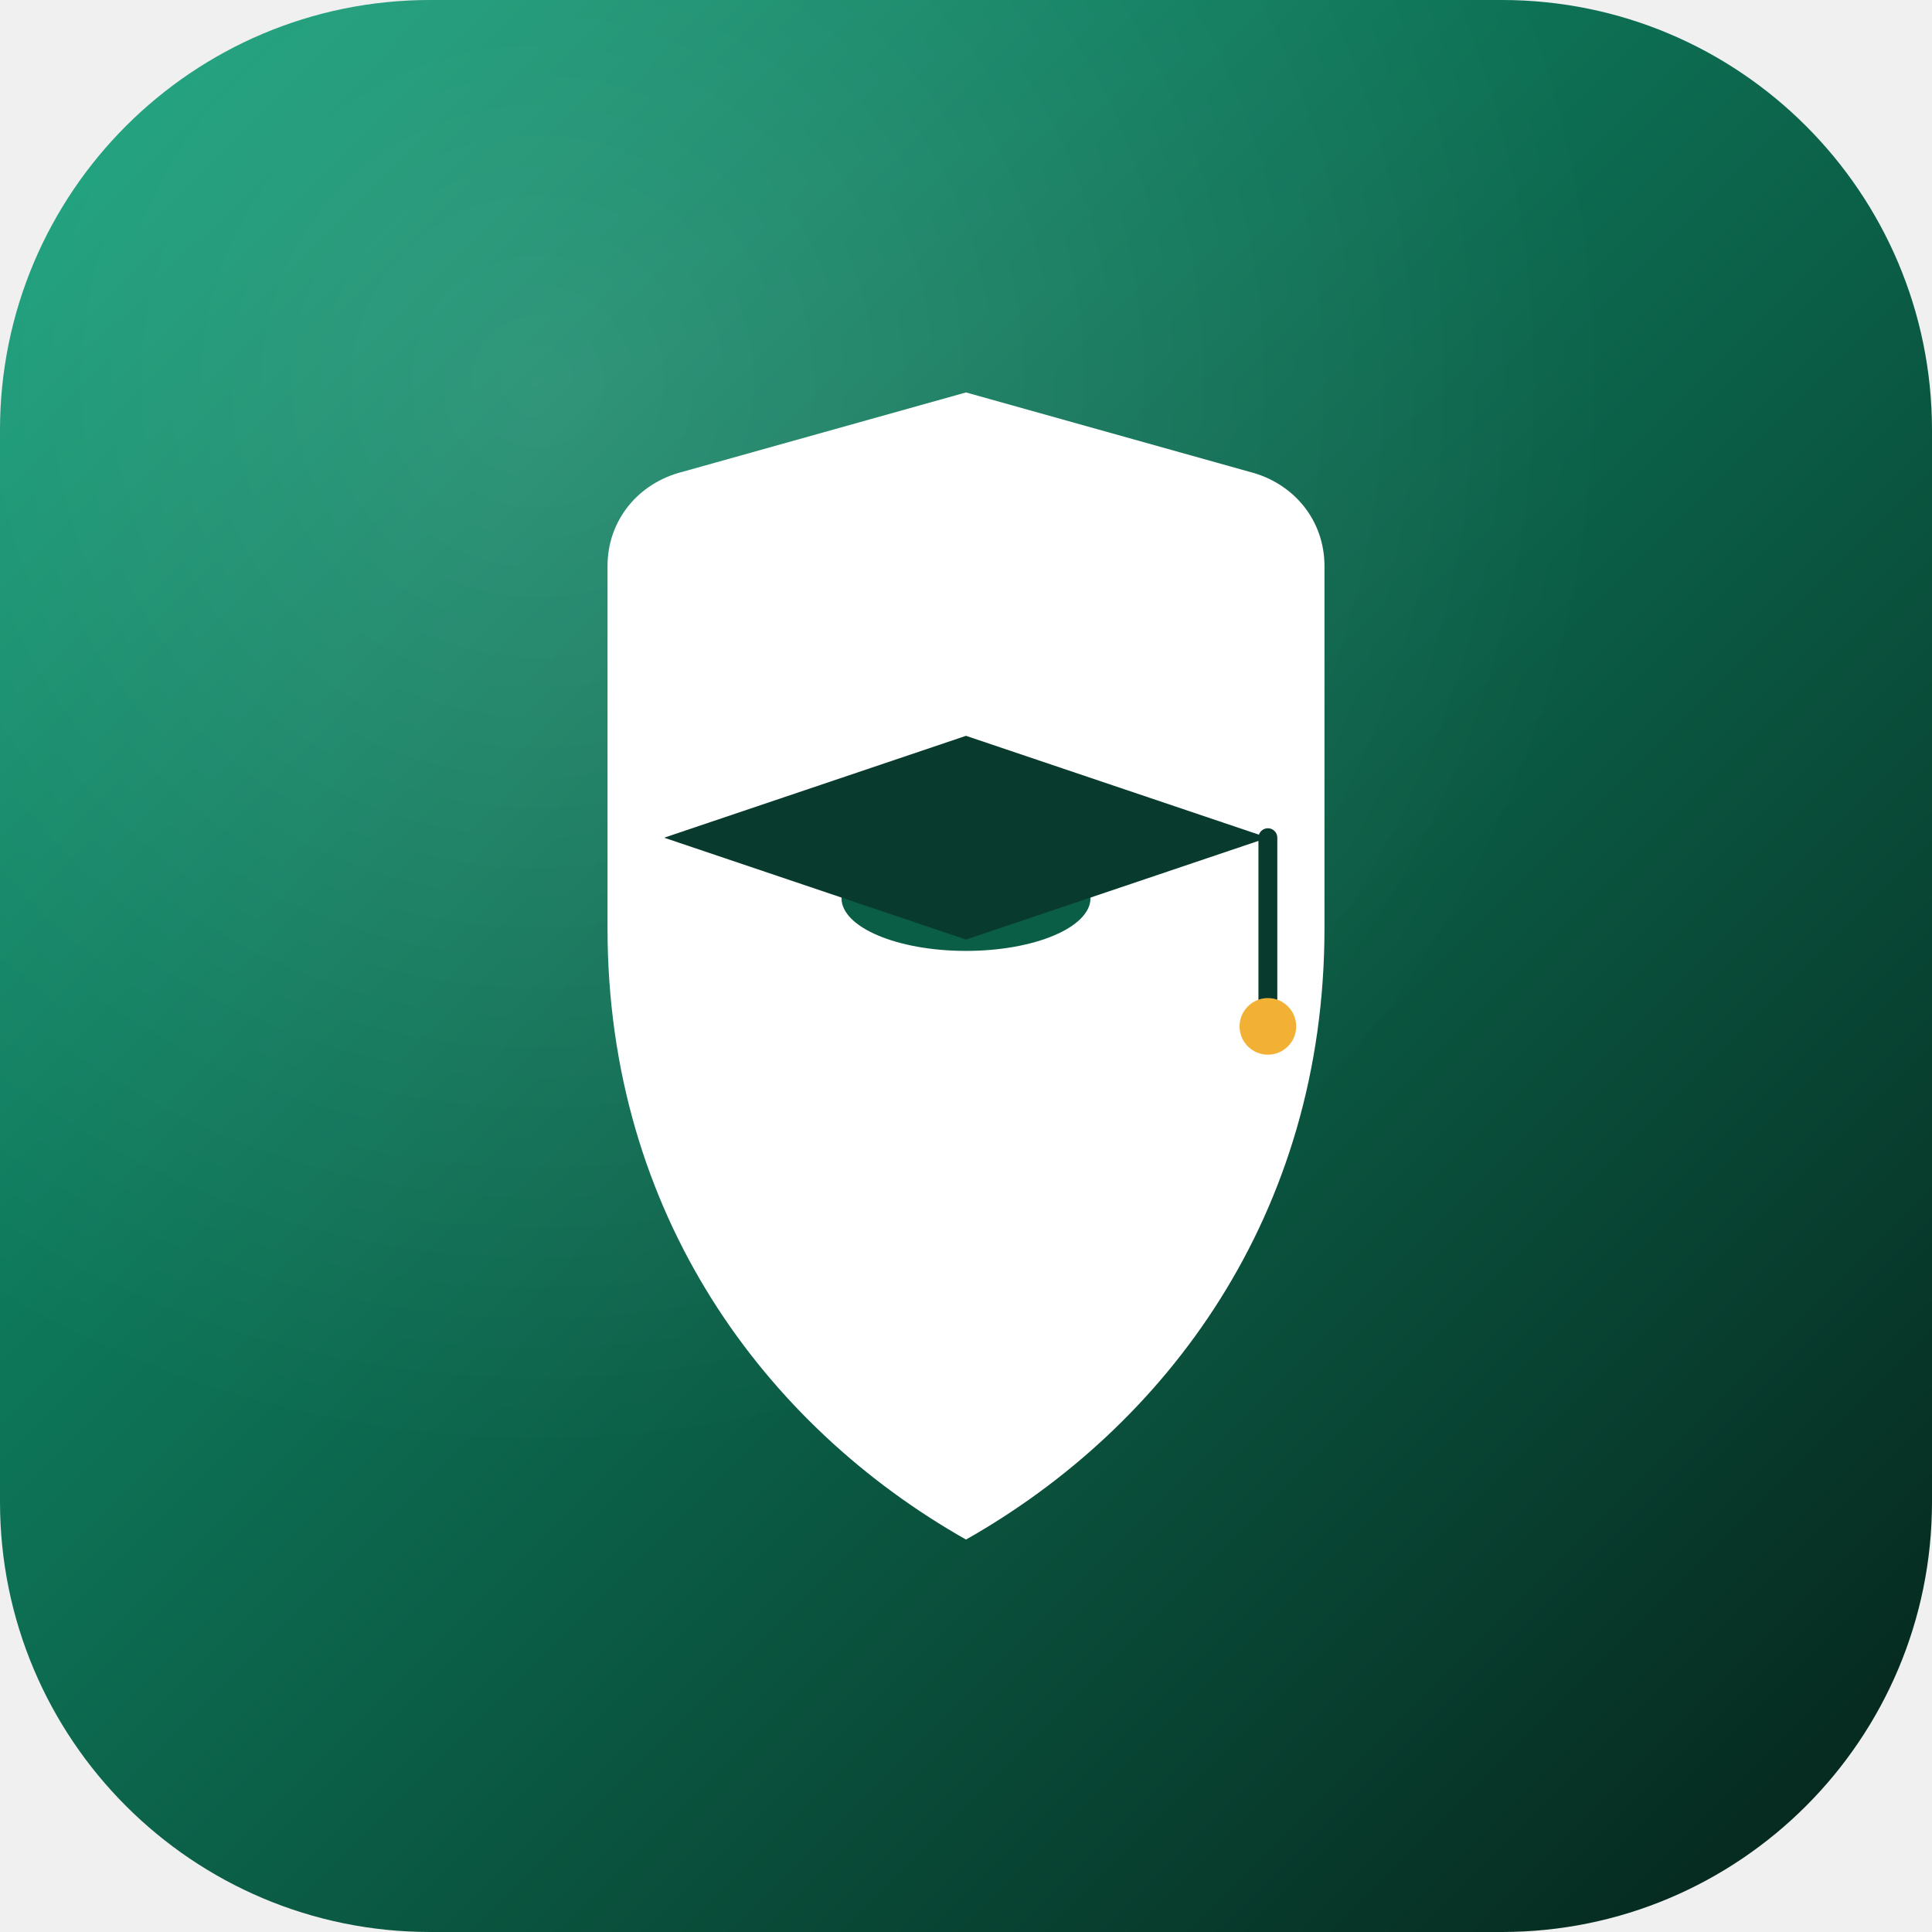
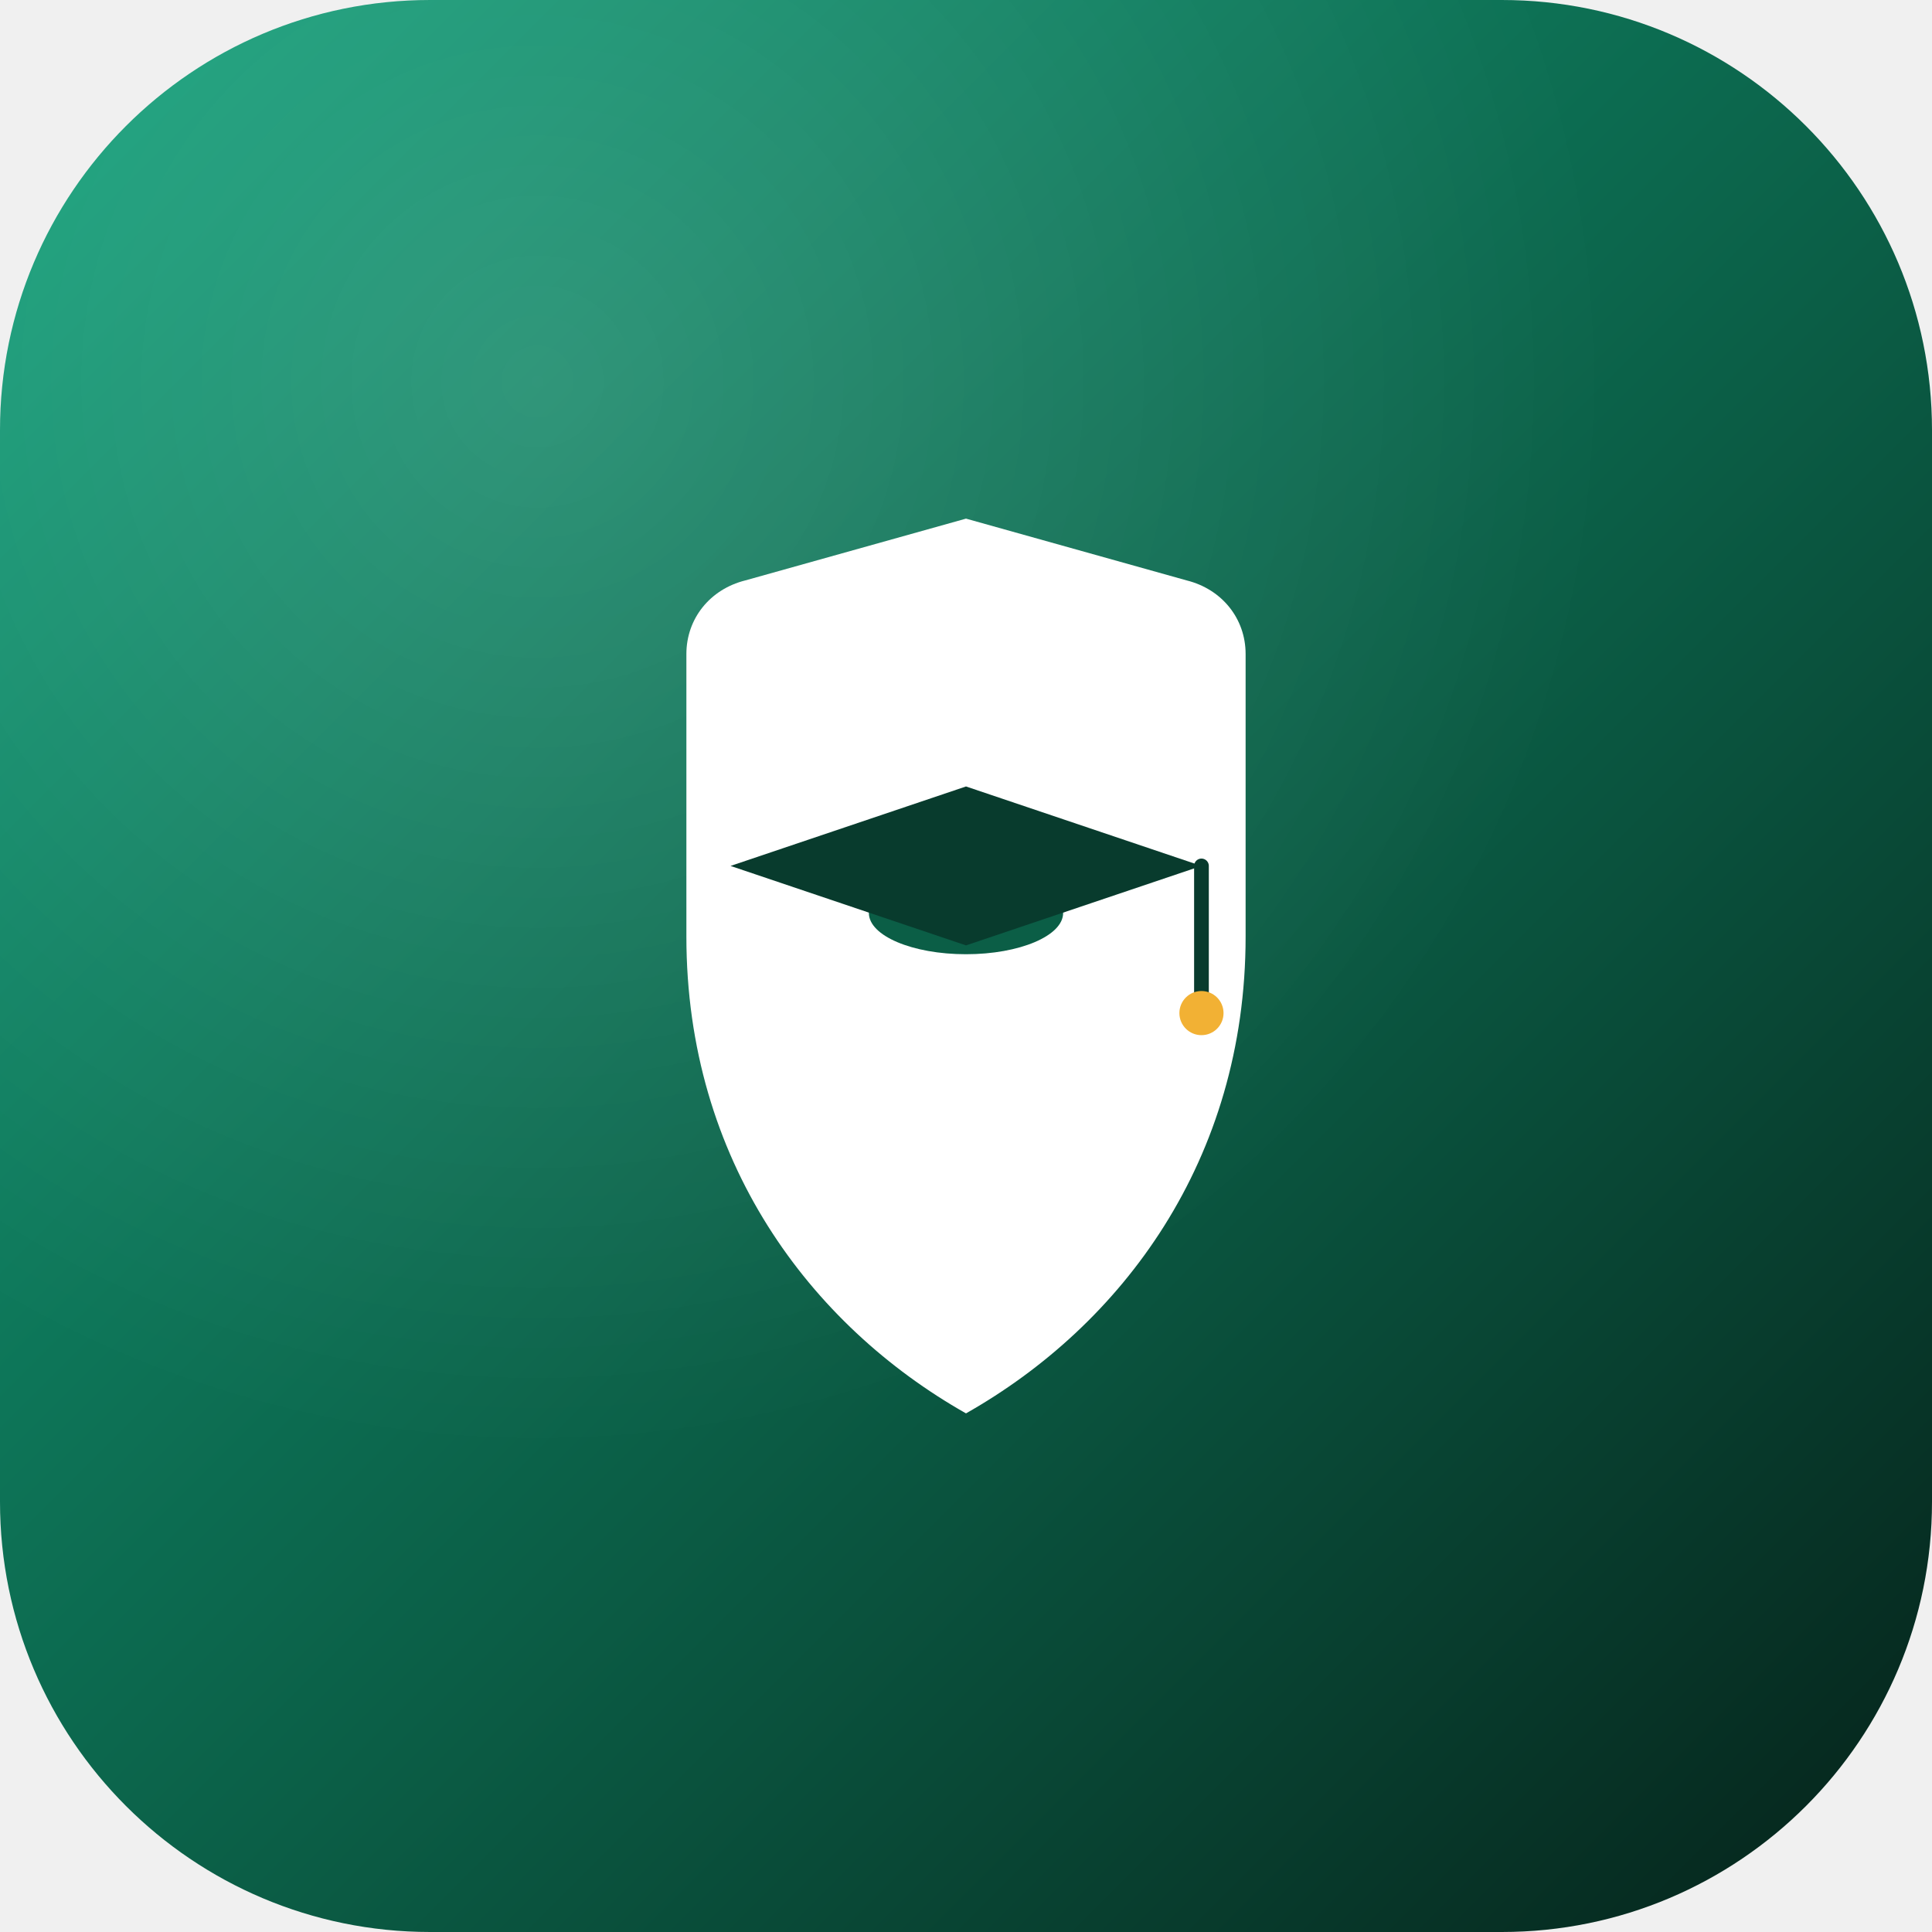
<svg xmlns="http://www.w3.org/2000/svg" viewBox="0 0 512 512" width="512" height="512">
  <defs>
    <linearGradient id="bg" x1="0" y1="0" x2="1" y2="1">
      <stop offset="0%" stop-color="#12a37c" />
      <stop offset="55%" stop-color="#0b5e46" />
      <stop offset="100%" stop-color="#052119" />
    </linearGradient>
    <radialGradient id="sheen" cx="28%" cy="20%" r="55%">
      <stop offset="0%" stop-color="#ffffff" stop-opacity="0.14" />
      <stop offset="100%" stop-color="#ffffff" stop-opacity="0" />
    </radialGradient>
  </defs>
  <rect width="512" height="512" rx="114" fill="url(#bg)" />
  <rect width="512" height="512" rx="114" fill="url(#sheen)" />
-   <g transform="translate(256,256) scale(1) translate(-256,-256)">
+   <g transform="translate(256,256) scale(0.78) translate(-256,-256)">
    <g id="mark">
      <path d="M161,150              C161,138 169,128 181,125              L256,104              L331,125              C343,128 351,138 351,150              L351,246              C351,322 309,378 256,408              C203,378 161,322 161,246              Z" fill="#ffffff" />
      <ellipse cx="256" cy="238" rx="33" ry="14" fill="#0b5e46" />
      <path d="M176,222 L256,195 L336,222 L256,249 Z" fill="#083b2d" />
      <line x1="336" y1="222" x2="336" y2="267" stroke="#083b2d" stroke-width="5" stroke-linecap="round" />
      <circle cx="336" cy="272" r="7.5" fill="#f2b134" />
    </g>
  </g>
</svg>
